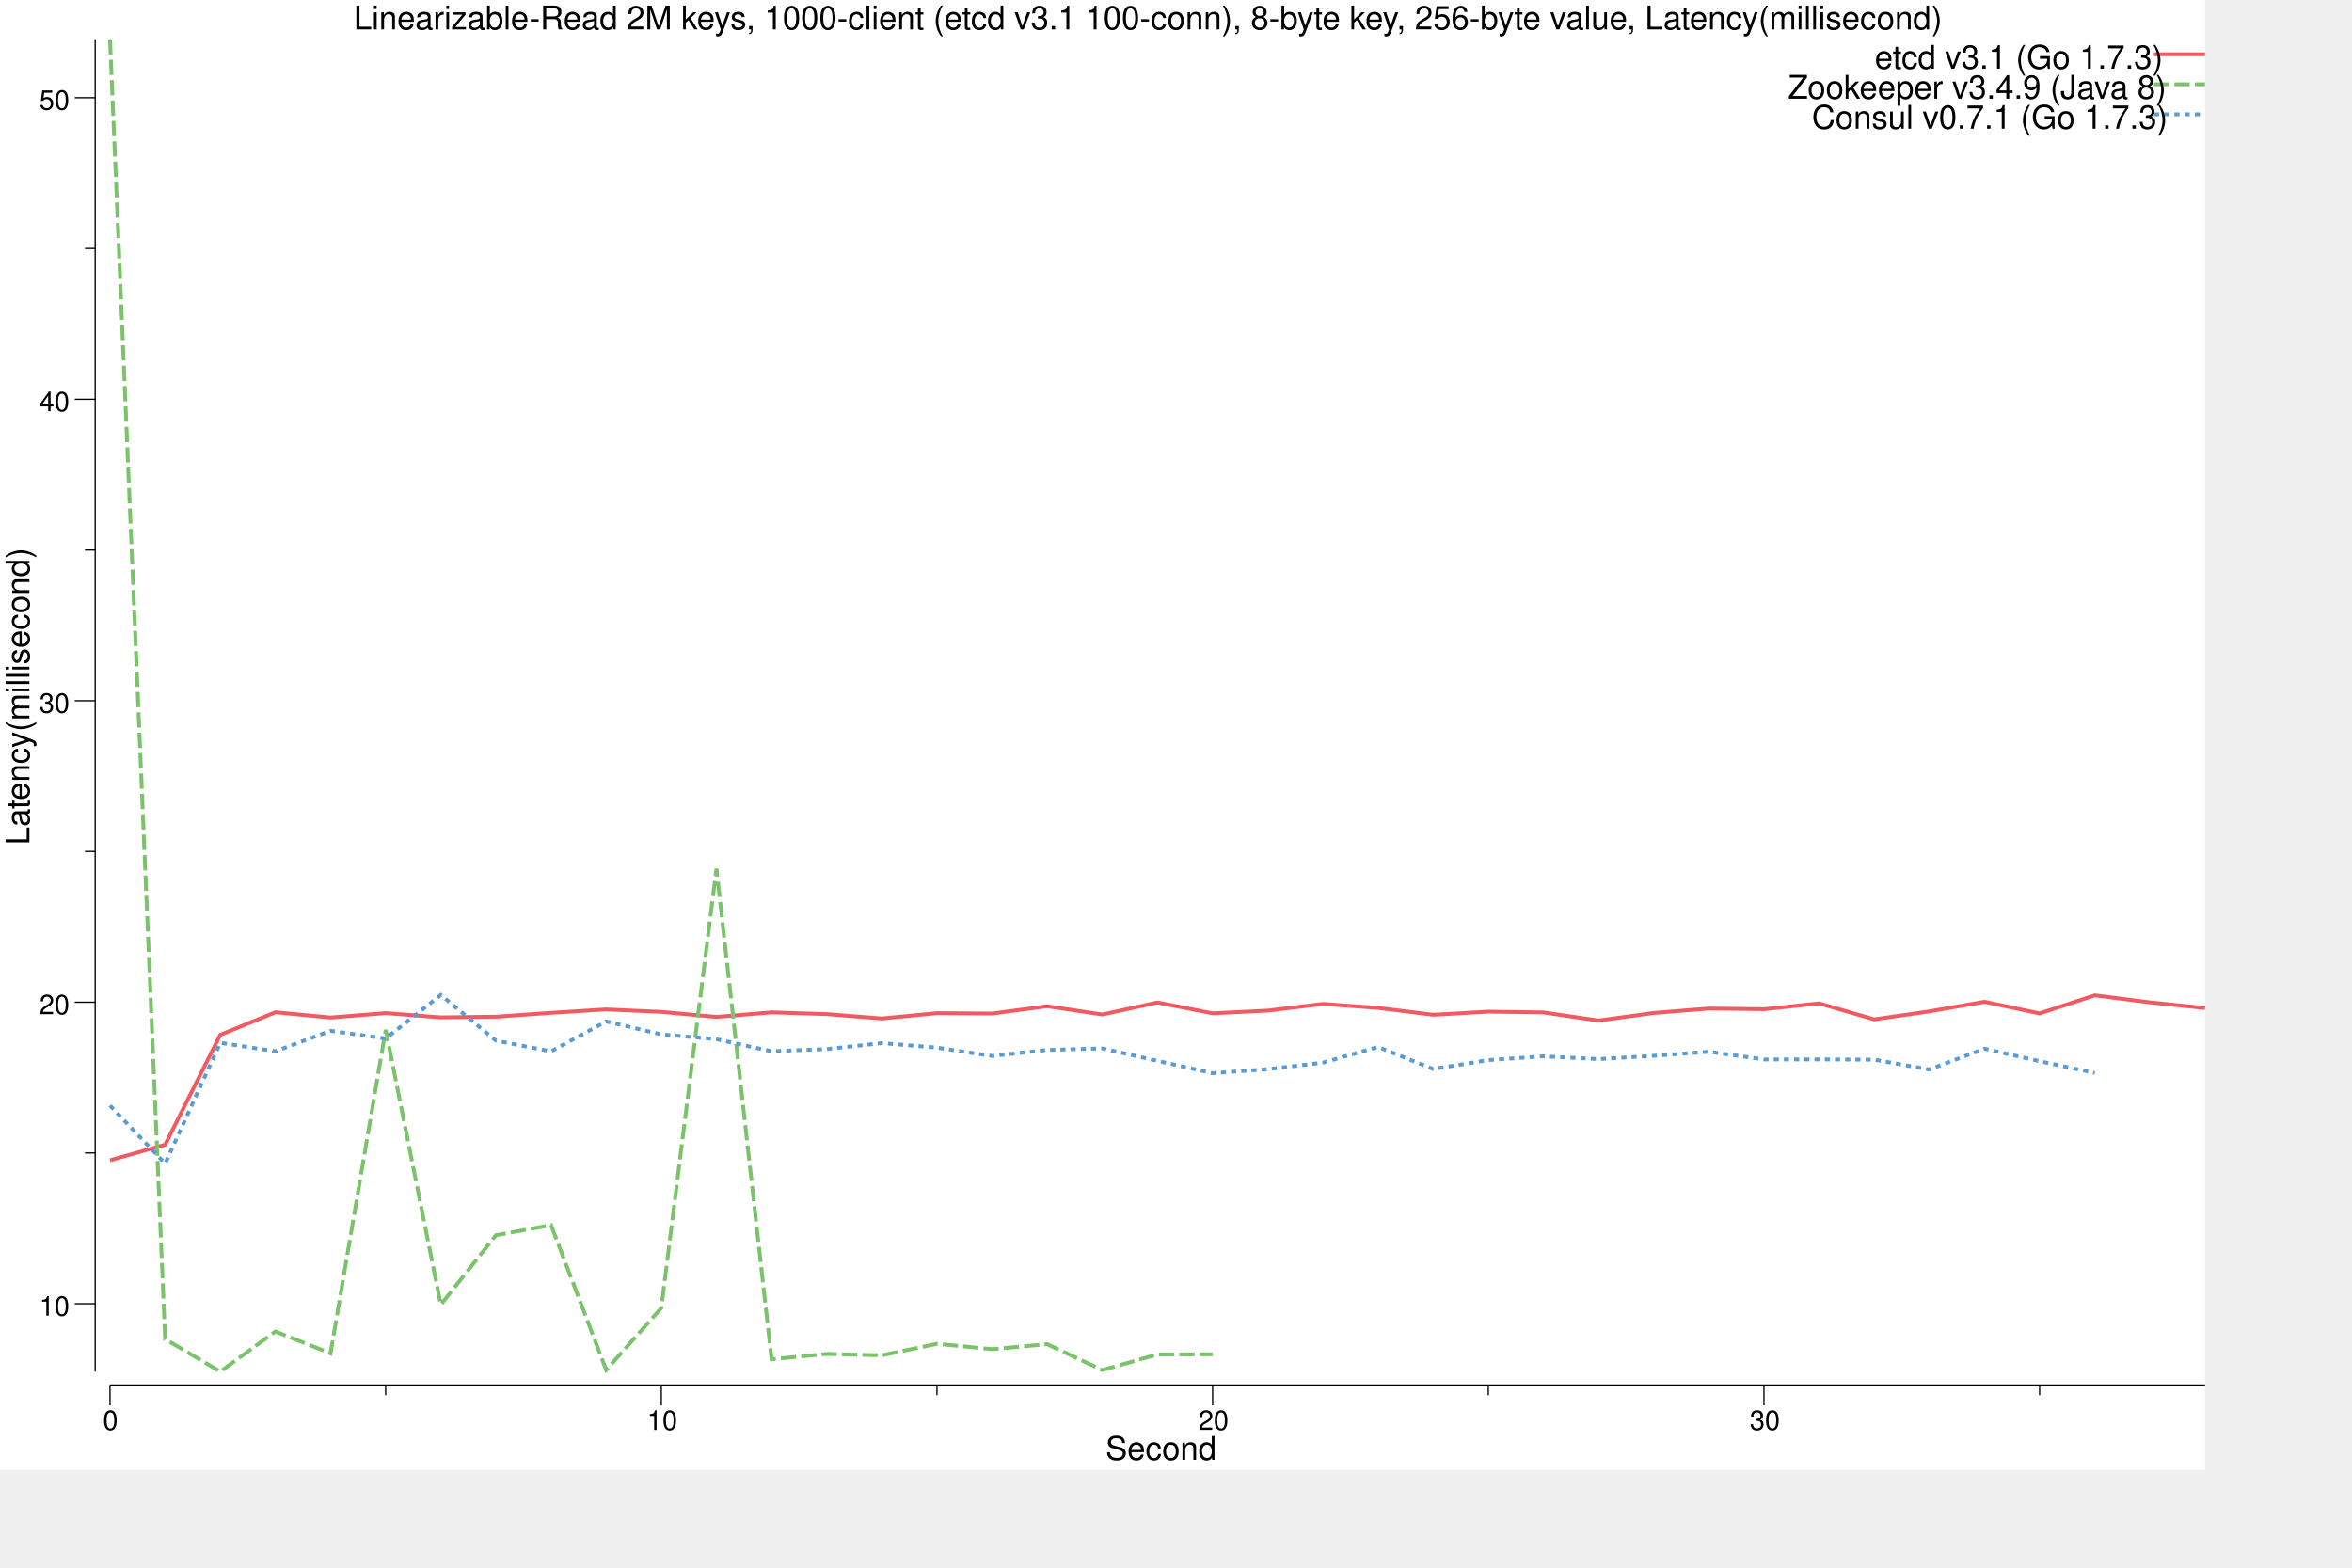
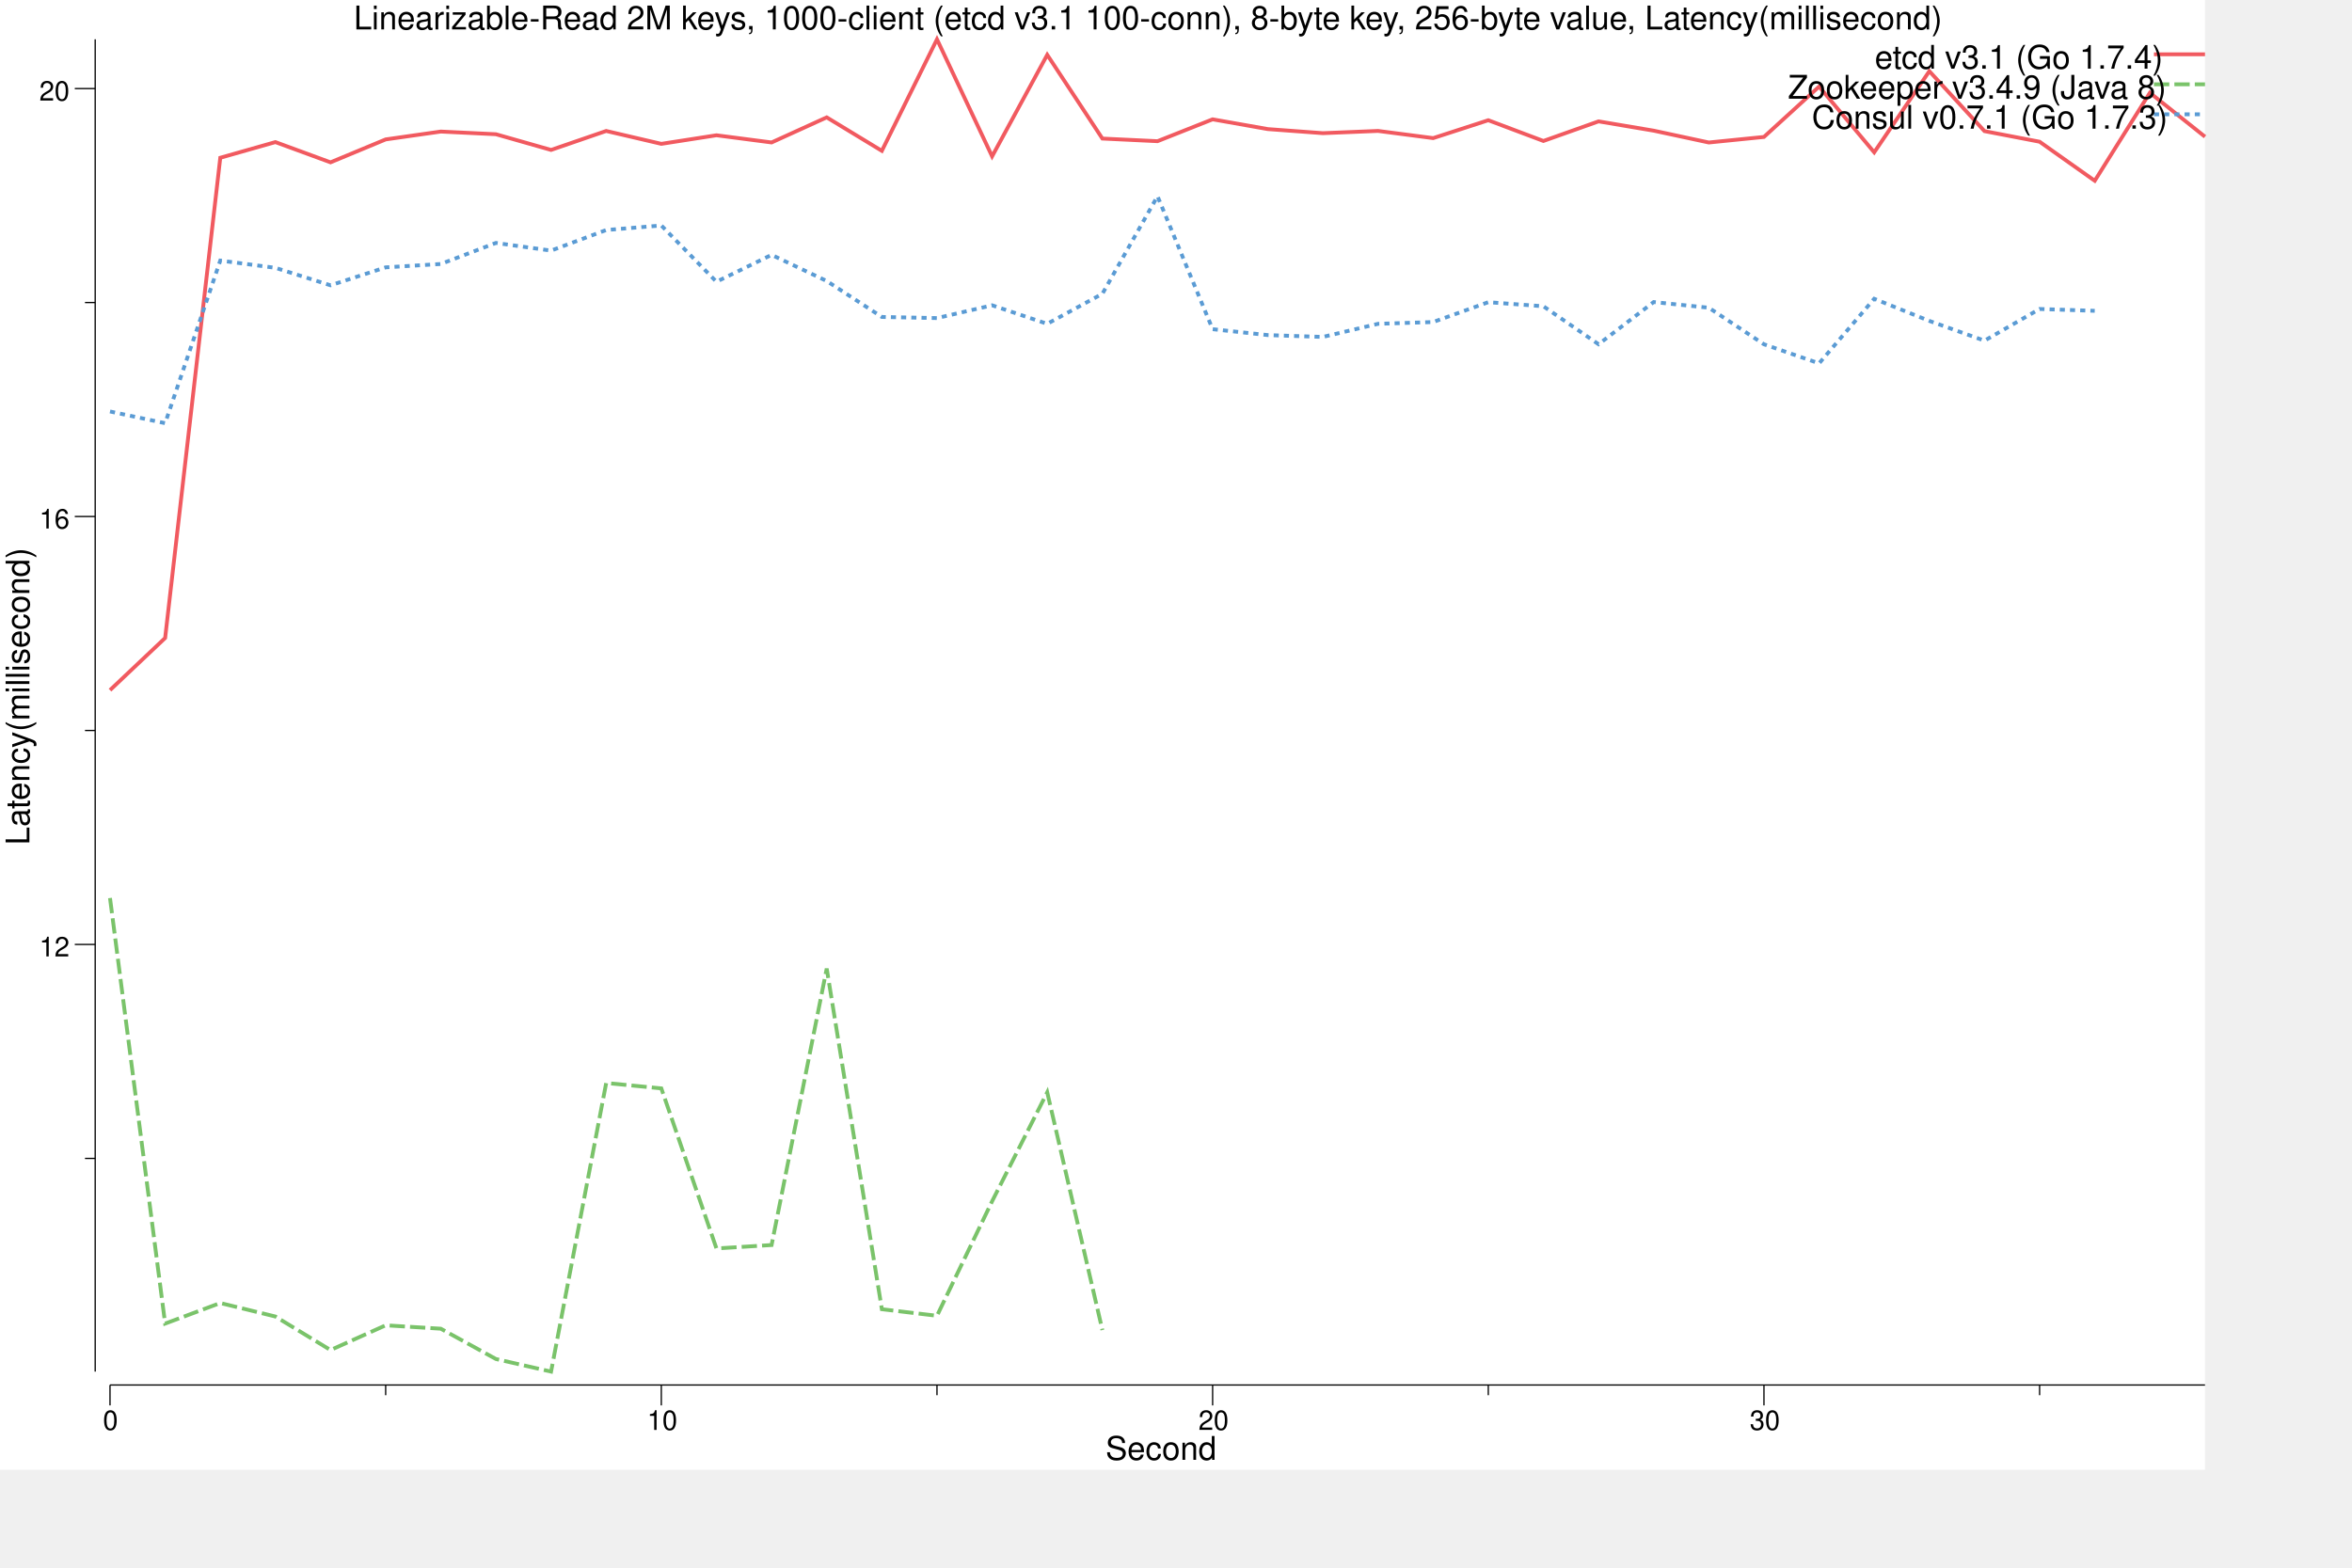
<svg xmlns="http://www.w3.org/2000/svg" width="12in" height="8in">
  <g transform="scale(1, -1) translate(0, -720)">
    <path d="M0,0L1080,0L1080,720L0,720Z" style="fill:#FFFFFF" />
    <text x="173.28" y="-705.6" transform="scale(1, -1)" style="font-family:Helvetica;font-weight:normal;font-style:normal;font-size:12pt">Linearizable-Read 2M keys, 1000-client (etcd v3.1 100-conn), 8-byte key, 256-byte value, Latency(millisecond)</text>
    <text x="541.5" y="-4.849" transform="scale(1, -1)" style="font-family:Helvetica;font-weight:normal;font-style:normal;font-size:12pt">Second</text>
    <text x="50.406" y="-19.498" transform="scale(1, -1)" style="font-family:Helvetica;font-weight:normal;font-style:normal;font-size:10pt">0</text>
    <text x="316.96" y="-19.498" transform="scale(1, -1)" style="font-family:Helvetica;font-weight:normal;font-style:normal;font-size:10pt">10</text>
    <text x="586.99" y="-19.498" transform="scale(1, -1)" style="font-family:Helvetica;font-weight:normal;font-style:normal;font-size:10pt">20</text>
    <text x="857.02" y="-19.498" transform="scale(1, -1)" style="font-family:Helvetica;font-weight:normal;font-style:normal;font-size:10pt">30</text>
    <path d="M53.882,31.498L53.882,41.498" style="fill:none;stroke:#000000;stroke-width:0.625" />
    <path d="M323.91,31.498L323.91,41.498" style="fill:none;stroke:#000000;stroke-width:0.625" />
    <path d="M593.94,31.498L593.94,41.498" style="fill:none;stroke:#000000;stroke-width:0.625" />
    <path d="M863.98,31.498L863.98,41.498" style="fill:none;stroke:#000000;stroke-width:0.625" />
    <path d="M188.9,36.498L188.9,41.498" style="fill:none;stroke:#000000;stroke-width:0.625" />
    <path d="M458.93,36.498L458.93,41.498" style="fill:none;stroke:#000000;stroke-width:0.625" />
    <path d="M728.96,36.498L728.96,41.498" style="fill:none;stroke:#000000;stroke-width:0.625" />
    <path d="M998.99,36.498L998.99,41.498" style="fill:none;stroke:#000000;stroke-width:0.625" />
    <path d="M53.882,41.498L1080,41.498" style="fill:none;stroke:#000000;stroke-width:0.625" />
    <g transform="rotate(90)">
      <text x="306.05" y="14.399" transform="scale(1, -1)" style="font-family:Helvetica;font-weight:normal;font-style:normal;font-size:12pt">Latency(millisecond)</text>
    </g>
-     <text x="19.248" y="-75.447" transform="scale(1, -1)" style="font-family:Helvetica;font-weight:normal;font-style:normal;font-size:10pt">10</text>
-     <text x="19.248" y="-223.15" transform="scale(1, -1)" style="font-family:Helvetica;font-weight:normal;font-style:normal;font-size:10pt">20</text>
-     <text x="19.248" y="-370.85" transform="scale(1, -1)" style="font-family:Helvetica;font-weight:normal;font-style:normal;font-size:10pt">30</text>
-     <text x="19.248" y="-518.56" transform="scale(1, -1)" style="font-family:Helvetica;font-weight:normal;font-style:normal;font-size:10pt">40</text>
-     <text x="19.248" y="-666.26" transform="scale(1, -1)" style="font-family:Helvetica;font-weight:normal;font-style:normal;font-size:10pt">50</text>
-     <path d="M36.625,81.322L46.625,81.322" style="fill:none;stroke:#000000;stroke-width:0.625" />
-     <path d="M36.625,229.02L46.625,229.02" style="fill:none;stroke:#000000;stroke-width:0.625" />
-     <path d="M36.625,376.73L46.625,376.73" style="fill:none;stroke:#000000;stroke-width:0.625" />
-     <path d="M36.625,524.43L46.625,524.43" style="fill:none;stroke:#000000;stroke-width:0.625" />
-     <path d="M36.625,672.13L46.625,672.13" style="fill:none;stroke:#000000;stroke-width:0.625" />
-     <path d="M41.625,155.17L46.625,155.17" style="fill:none;stroke:#000000;stroke-width:0.625" />
-     <path d="M41.625,302.88L46.625,302.88" style="fill:none;stroke:#000000;stroke-width:0.625" />
-     <path d="M41.625,450.58L46.625,450.58" style="fill:none;stroke:#000000;stroke-width:0.625" />
-     <path d="M41.625,598.28L46.625,598.28" style="fill:none;stroke:#000000;stroke-width:0.625" />
+     <text x="19.248" y="-251.45" transform="scale(1, -1)" style="font-family:Helvetica;font-weight:normal;font-style:normal;font-size:10pt">12</text>
+     <text x="19.248" y="-461.09" transform="scale(1, -1)" style="font-family:Helvetica;font-weight:normal;font-style:normal;font-size:10pt">16</text>
+     <text x="19.248" y="-670.73" transform="scale(1, -1)" style="font-family:Helvetica;font-weight:normal;font-style:normal;font-size:10pt">20</text>
+     <path d="M36.625,257.32L46.625,257.32" style="fill:none;stroke:#000000;stroke-width:0.625" />
+     <path d="M36.625,466.97L46.625,466.97" style="fill:none;stroke:#000000;stroke-width:0.625" />
+     <path d="M36.625,676.61L46.625,676.61" style="fill:none;stroke:#000000;stroke-width:0.625" />
+     <path d="M41.625,152.5L46.625,152.5" style="fill:none;stroke:#000000;stroke-width:0.625" />
+     <path d="M41.625,362.14L46.625,362.14" style="fill:none;stroke:#000000;stroke-width:0.625" />
+     <path d="M41.625,571.79L46.625,571.79" style="fill:none;stroke:#000000;stroke-width:0.625" />
    <path d="M46.625,48.06L46.625,700.75" style="fill:none;stroke:#000000;stroke-width:0.625" />
-     <path d="M53.882,151.58L80.885,159.23L107.89,213.06L134.89,224.1L161.89,221.52L188.9,223.68L215.9,221.59L242.9,221.93L269.91,223.82L296.91,225.5L323.91,224.28L350.92,221.83L377.92,224.05L404.92,223.19L431.93,221.05L458.93,223.67L485.93,223.47L512.93,227.06L539.94,223L566.94,228.89L593.94,223.58L620.95,224.91L647.95,228.18L674.95,226.24L701.96,222.86L728.96,224.4L755.96,224.02L782.97,220.05L809.97,223.75L836.97,225.93L863.98,225.61L890.98,228.46L917.98,220.62L944.98,224.53L971.99,229.24L998.99,223.54L1026,232.39L1053,228.94L1080,226.17" style="fill:none;stroke:#F15A60;stroke-width:1.875" />
-     <path d="M53.882,700.75L80.885,63.993L107.89,48.06L134.89,67.711L161.89,57.011L188.9,215.47L215.9,80.836L242.9,114.87L269.91,119.84L296.91,48.856L323.91,79.23L350.92,294.44L377.92,54.105L404.92,56.72L431.93,56.039L458.93,61.673L485.93,59.06L512.93,61.499L539.94,48.811L566.94,56.466L593.94,56.538" style="fill:none;stroke:#7AC36A;stroke-width:1.875;stroke-dasharray:7.5,2.5" />
-     <path d="M53.882,178.41L80.885,149.98L107.89,209.14L134.89,204.99L161.89,214.99L188.9,211.24L215.9,232.58L242.9,210.2L269.91,204.96L296.91,219.61L323.91,213.27L350.92,210.89L377.92,205L404.92,206.07L431.93,208.98L458.93,206.78L485.93,202.68L512.93,205.64L539.94,206.38L566.94,200.29L593.94,194.23L620.95,196.21L647.95,199.41L674.95,207.1L701.96,196.3L728.96,200.67L755.96,202.52L782.97,201.17L809.97,202.76L836.97,204.77L863.98,200.98L890.98,201.01L917.98,200.88L944.98,196.07L971.99,206.23L998.99,200.13L1026,194.37" style="fill:none;stroke:#5A9BD4;stroke-width:1.875;stroke-dasharray:2.5,2.5" />
+     <path d="M53.882,381.91L80.885,407.45L107.89,642.71L134.89,650.39L161.89,640.47L188.9,651.7L215.9,655.55L242.9,654.24L269.91,646.55L296.91,655.84L323.91,649.53L350.92,653.73L377.92,650.21L404.92,662.5L431.93,646.11L458.93,700.75L485.93,643.4L512.93,693.14L539.94,652.12L566.94,650.83L593.94,661.54L620.95,656.76L647.95,654.76L674.95,655.86L701.96,652.34L728.96,661.1L755.96,650.94L782.97,660.54L809.97,655.99L836.97,650.19L863.98,652.91L890.98,677.58L917.98,645.37L944.98,685.13L971.99,655.76L998.99,650.57L1026,631.44L1053,674.55L1080,653.03" style="fill:none;stroke:#F15A60;stroke-width:1.875" />
+     <path d="M53.882,280.06L80.885,71.582L107.89,81.66L134.89,75.05L161.89,58.62L188.9,70.74L215.9,69.077L242.9,54.234L269.91,48.06L296.91,189.45L323.91,186.81L350.92,108.39L377.92,110.07L404.92,245.52L431.93,78.627L458.93,75.413L485.93,131.5L512.93,184.88L539.94,68.413" style="fill:none;stroke:#7AC36A;stroke-width:1.875;stroke-dasharray:7.5,2.5" />
+     <path d="M53.882,518.42L80.885,512.69L107.89,592.35L134.89,588.79L161.89,580.23L188.9,589.02L215.9,590.67L242.9,600.99L269.91,597.23L296.91,607.31L323.91,609.54L350.92,581.97L377.92,595.14L404.92,582.34L431.93,564.73L458.93,564.17L485.93,570.44L512.93,561.36L539.94,576.07L566.94,623.87L593.94,558.74L620.95,555.84L647.95,554.94L674.95,561.36L701.96,562.24L728.96,571.96L755.96,569.96L782.97,551.36L809.97,572.03L836.97,569.25L863.98,551.34L890.98,541.99L917.98,573.63L944.98,562.79L971.99,553.11L998.99,568.63L1026,567.73" style="fill:none;stroke:#5A9BD4;stroke-width:1.875;stroke-dasharray:2.5,2.5" />
    <path d="M1055,693.4L1080,693.4" style="fill:none;stroke:#F15A60;stroke-width:1.875" />
-     <text x="918.26" y="-686.35" transform="scale(1, -1)" style="font-family:Helvetica;font-weight:normal;font-style:normal;font-size:12pt">etcd v3.1 (Go 1.7.3)</text>
+     <text x="918.26" y="-686.35" transform="scale(1, -1)" style="font-family:Helvetica;font-weight:normal;font-style:normal;font-size:12pt">etcd v3.1 (Go 1.7.4)</text>
    <path d="M1055,678.7L1080,678.7" style="fill:none;stroke:#7AC36A;stroke-width:1.875;stroke-dasharray:7.5,2.5" />
    <text x="875.74" y="-671.65" transform="scale(1, -1)" style="font-family:Helvetica;font-weight:normal;font-style:normal;font-size:12pt">Zookeeper v3.4.9 (Java 8)</text>
    <path d="M1055,664L1080,664" style="fill:none;stroke:#5A9BD4;stroke-width:1.875;stroke-dasharray:2.5,2.5" />
    <text x="887.41" y="-656.95" transform="scale(1, -1)" style="font-family:Helvetica;font-weight:normal;font-style:normal;font-size:12pt">Consul v0.7.1 (Go 1.7.3)</text>
  </g>
</svg>
